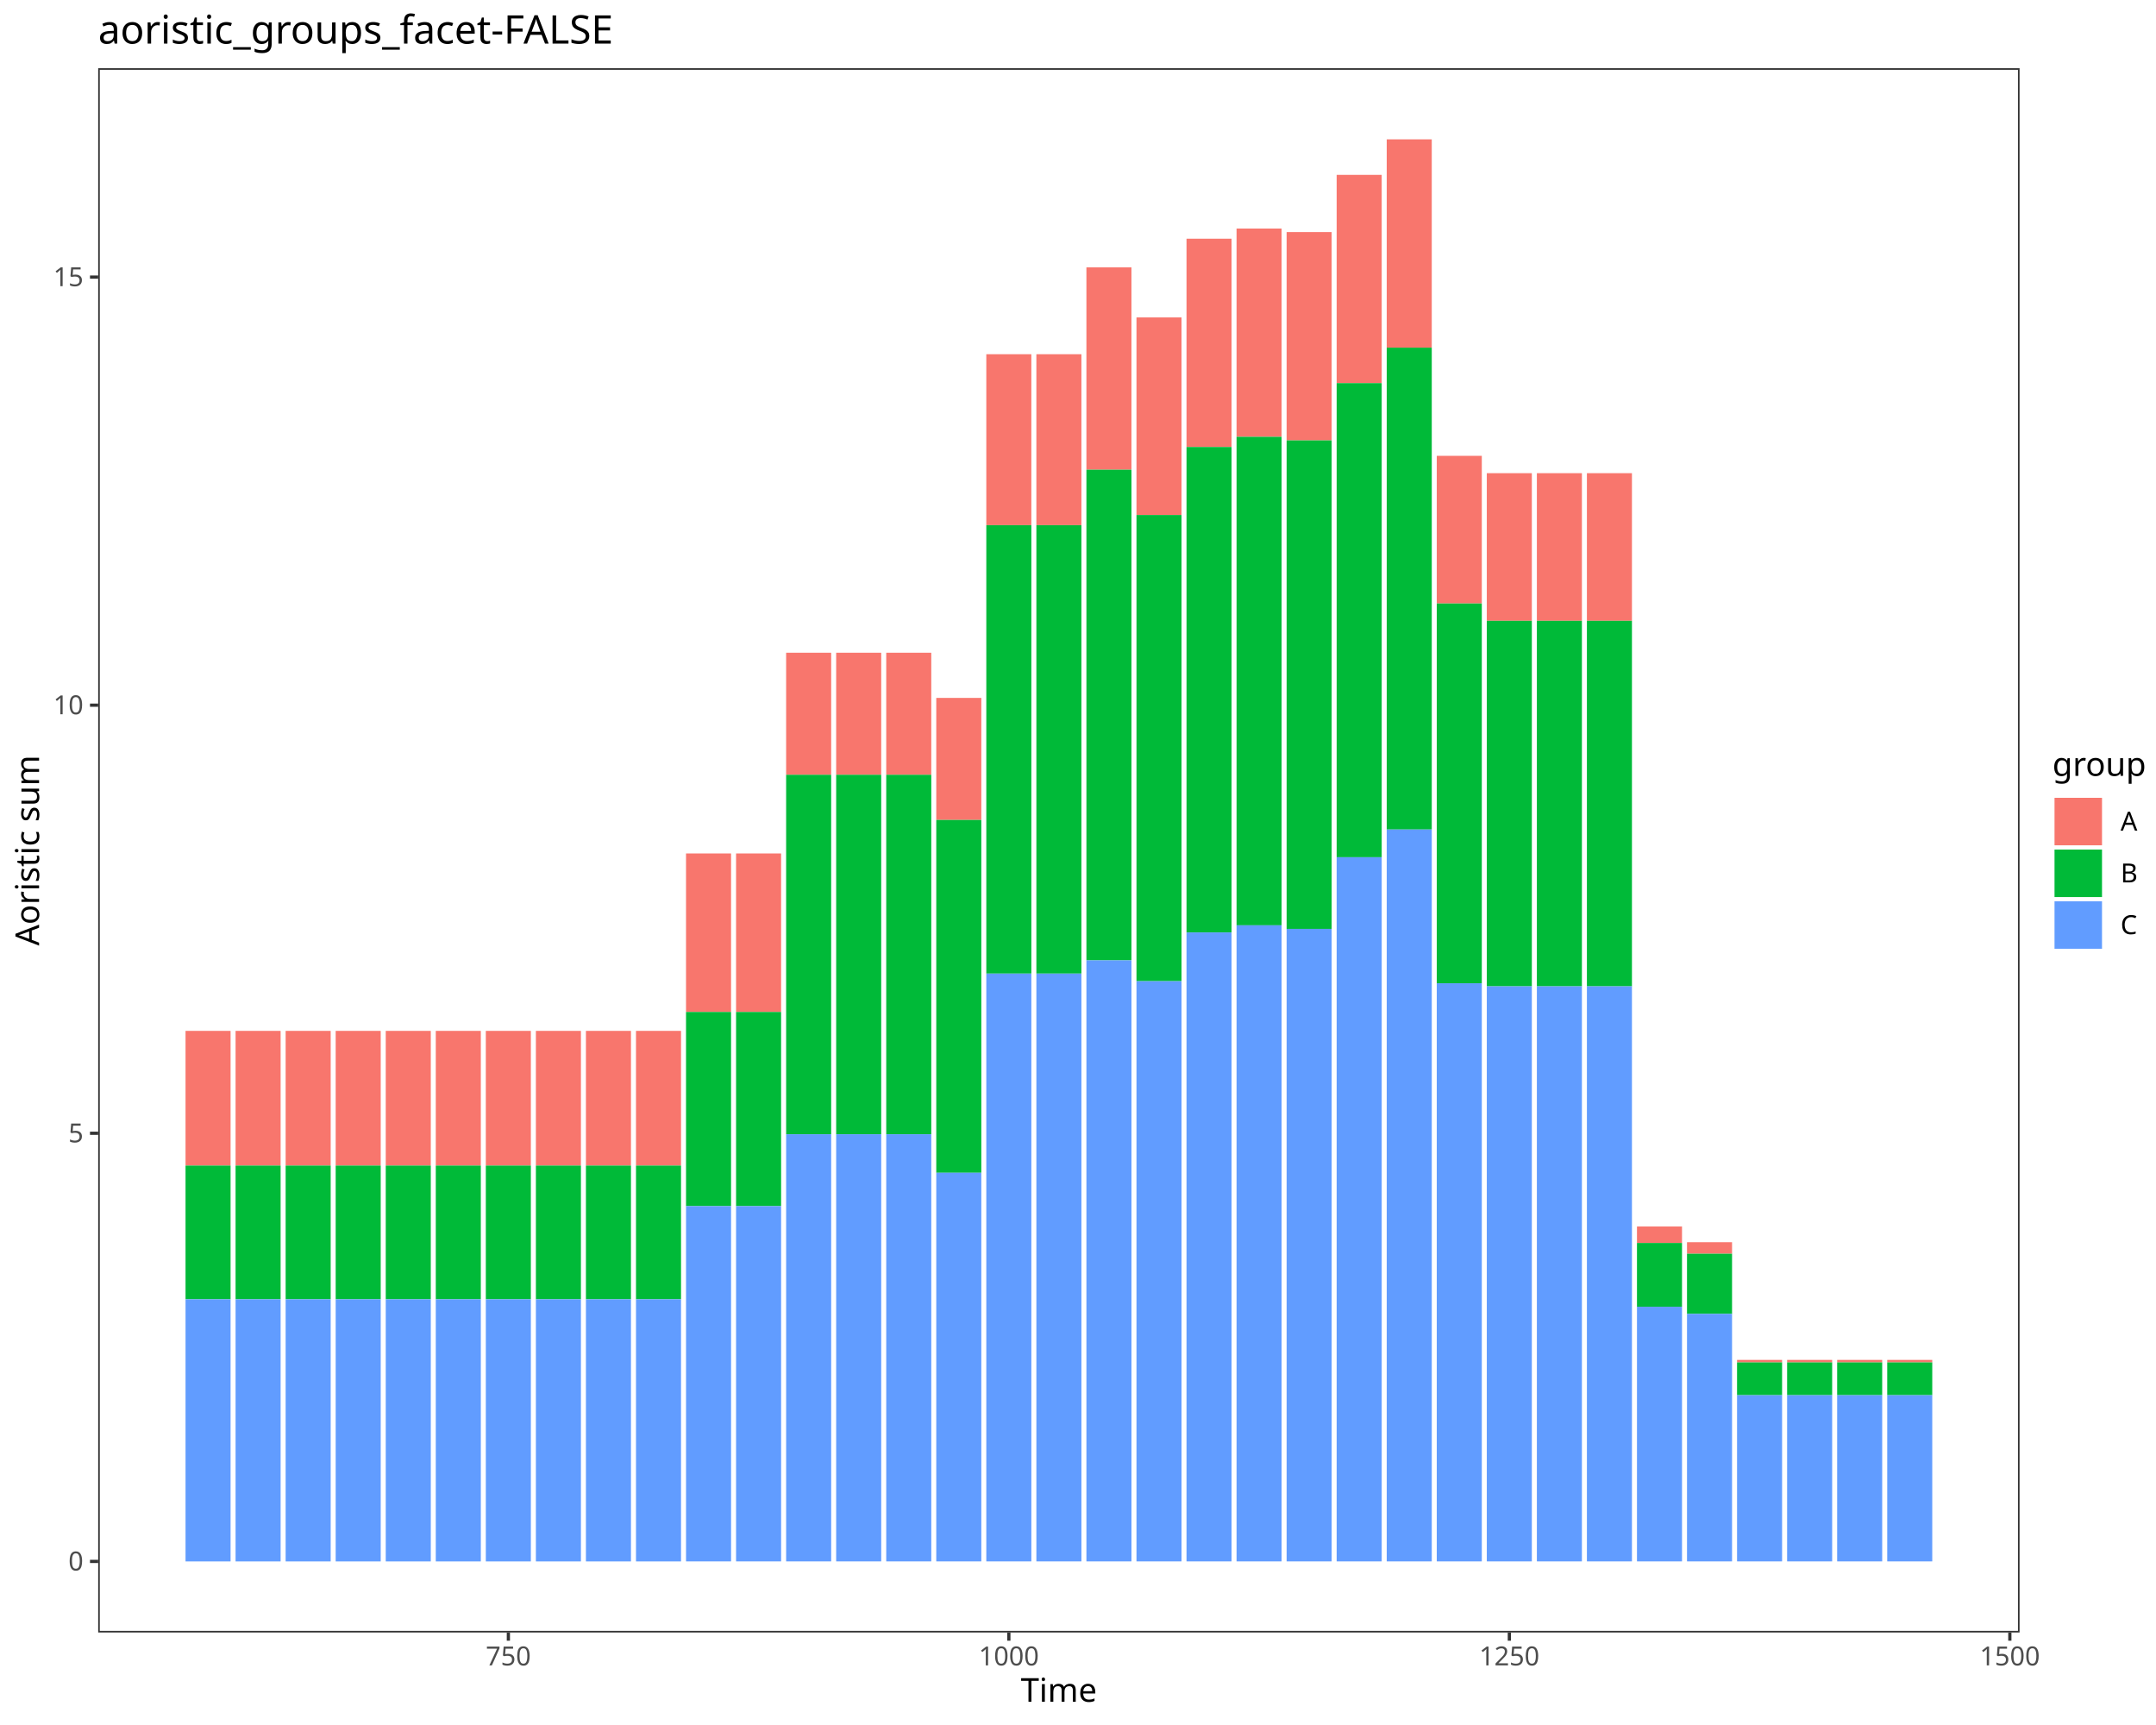
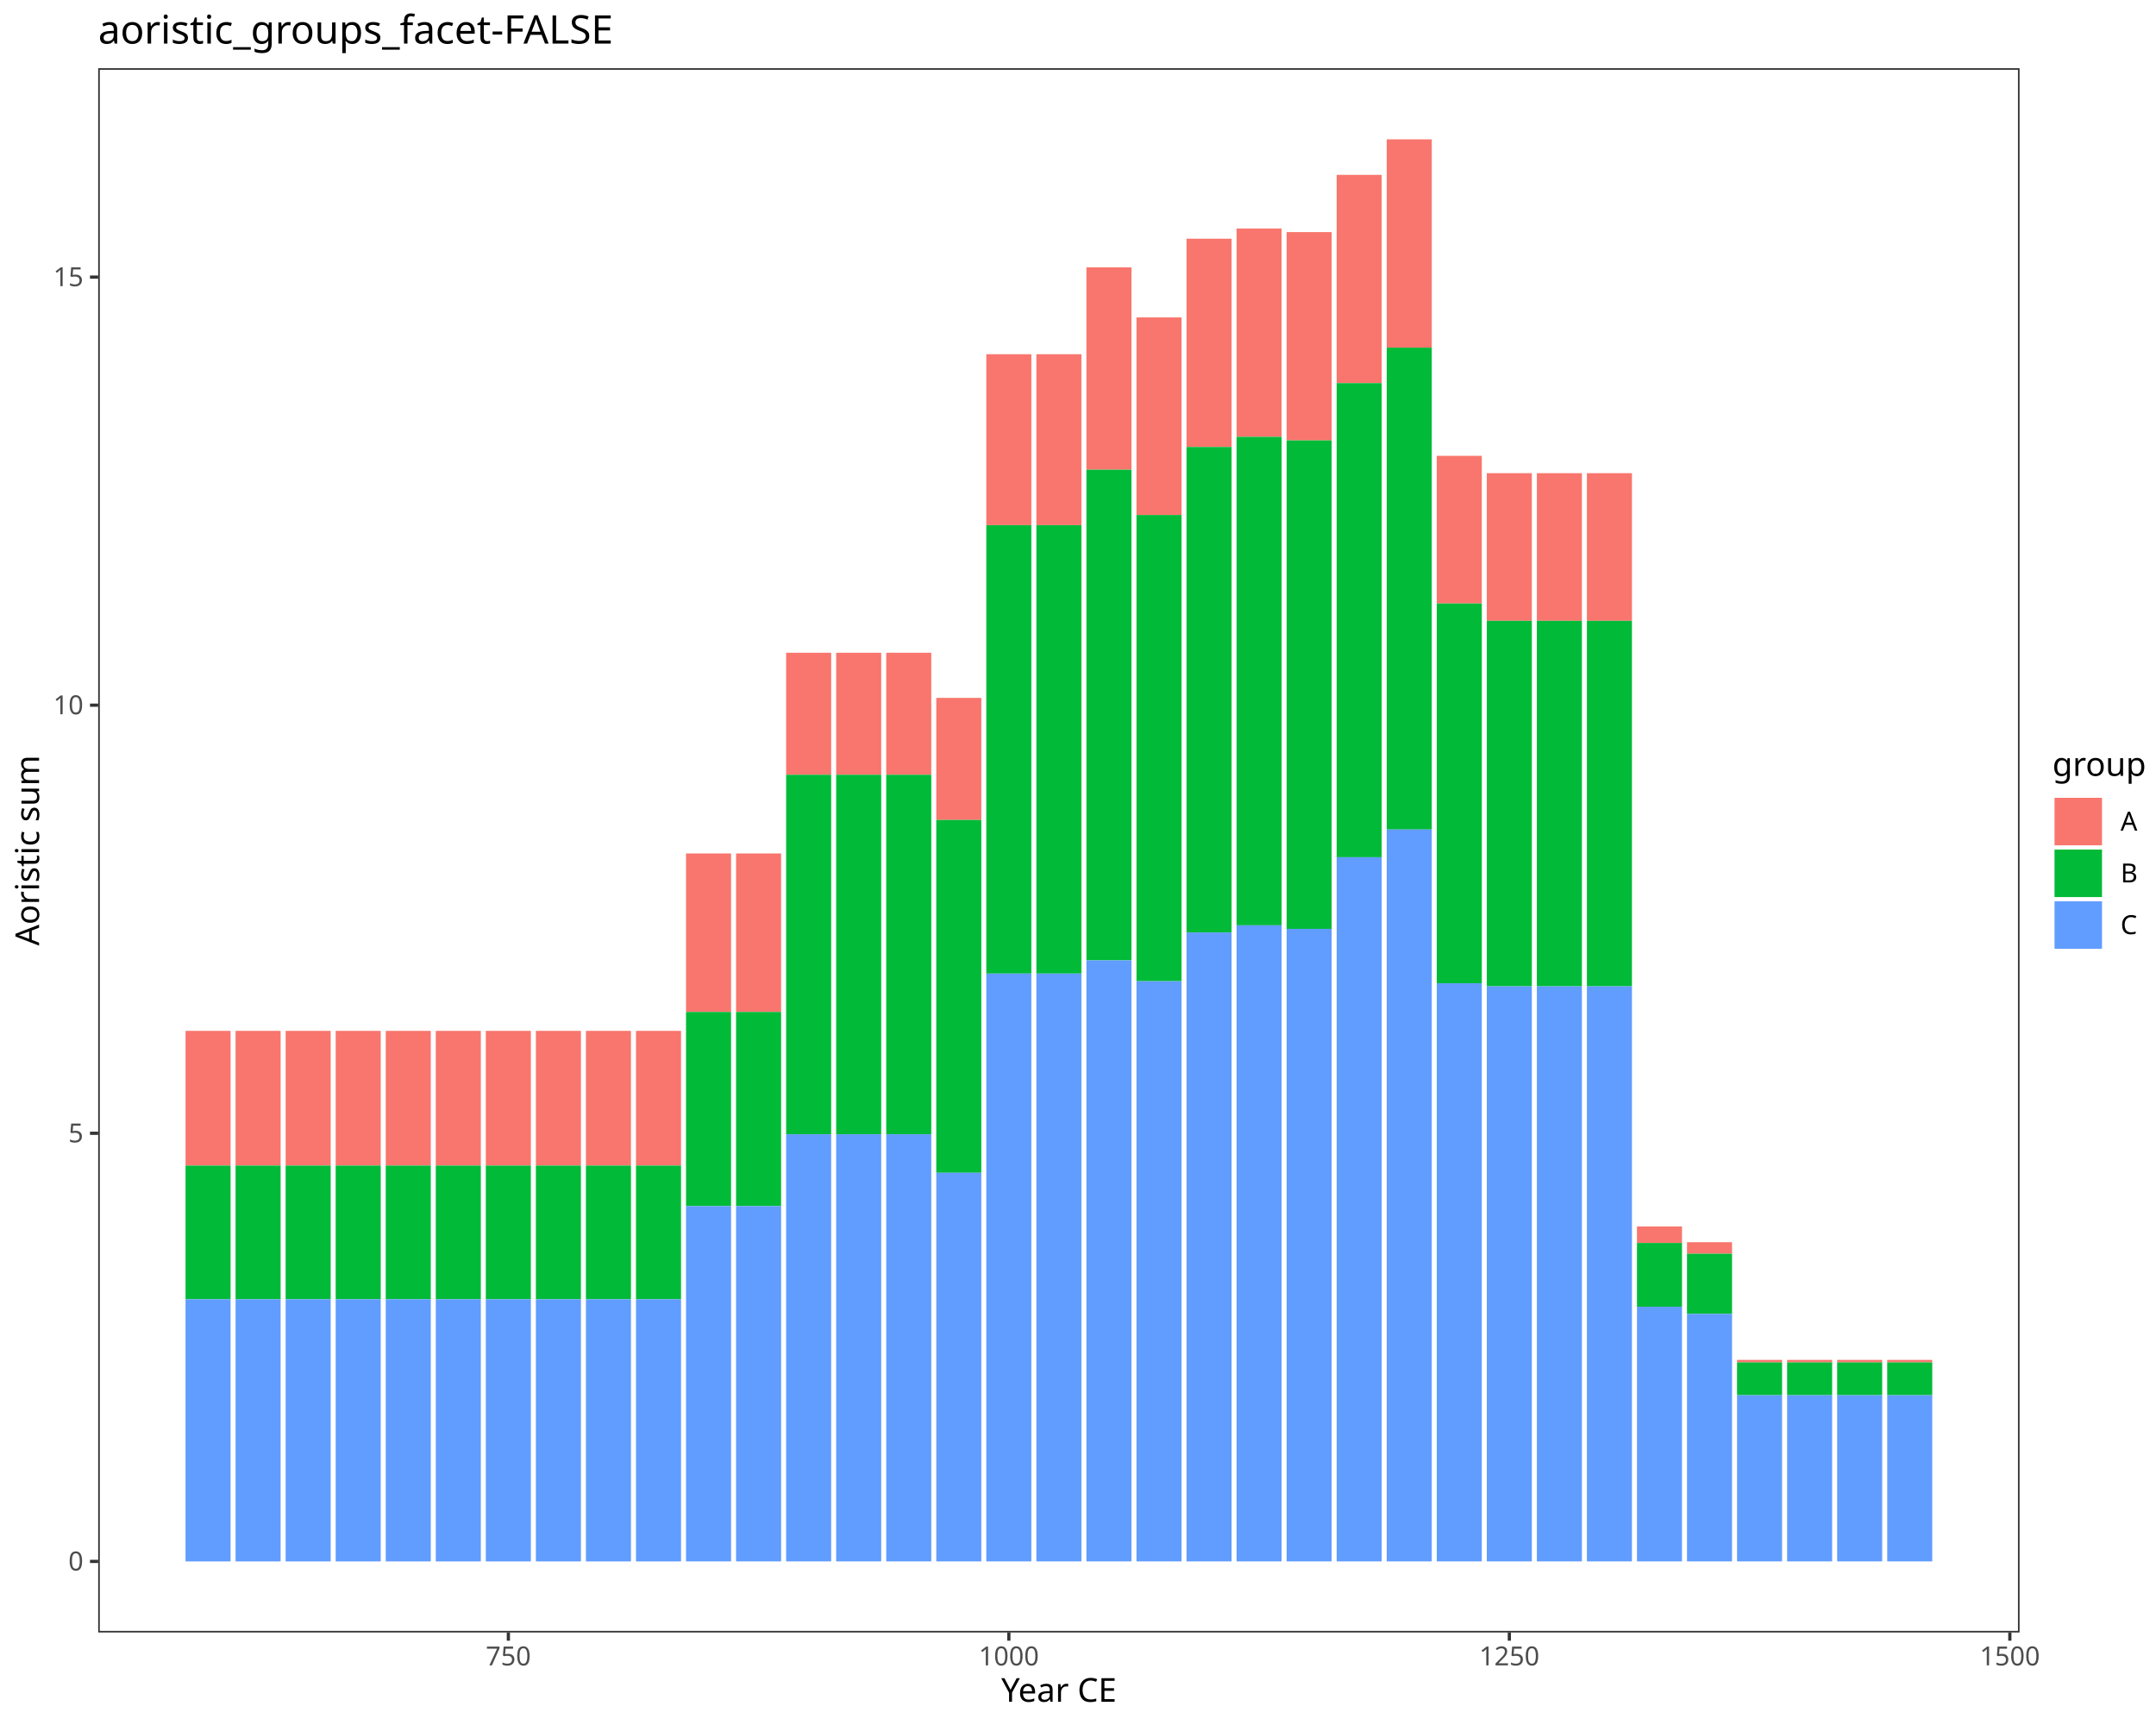
<svg xmlns="http://www.w3.org/2000/svg" class="svglite" data-engine-version="2.0" width="720.00pt" height="576.00pt" viewBox="0 0 720.00 576.00">
  <defs>
    <style type="text/css">
    .svglite line, .svglite polyline, .svglite polygon, .svglite path, .svglite rect, .svglite circle {
      fill: none;
      stroke: #000000;
      stroke-linecap: round;
      stroke-linejoin: round;
      stroke-miterlimit: 10.00;
    }
  </style>
  </defs>
  <rect width="100%" height="100%" style="stroke: none; fill: #FFFFFF;" />
  <defs>
    <clipPath id="cpMC4wMHw3MjAuMDB8MC4wMHw1NzYuMDA=">
      <rect x="0.00" y="0.00" width="720.00" height="576.00" />
    </clipPath>
  </defs>
  <g clip-path="url(#cpMC4wMHw3MjAuMDB8MC4wMHw1NzYuMDA=)">
    <rect x="0.00" y="0.00" width="720.00" height="576.00" style="stroke-width: 1.07; stroke: #FFFFFF; fill: #FFFFFF;" />
  </g>
  <defs>
    <clipPath id="cpMzIuNzl8Njc0LjQ1fDIyLjc4fDU0NS4xMQ==">
      <rect x="32.79" y="22.78" width="641.65" height="522.33" />
    </clipPath>
  </defs>
  <g clip-path="url(#cpMzIuNzl8Njc0LjQ1fDIyLjc4fDU0NS4xMQ==)">
    <rect x="32.79" y="22.78" width="641.65" height="522.33" style="stroke-width: 1.07; stroke: none; fill: #FFFFFF;" />
    <rect x="61.96" y="344.22" width="15.04" height="44.98" style="stroke-width: 1.07; stroke: none; stroke-linecap: square; stroke-linejoin: miter; fill: #F8766D;" />
    <rect x="78.67" y="344.22" width="15.04" height="44.98" style="stroke-width: 1.07; stroke: none; stroke-linecap: square; stroke-linejoin: miter; fill: #F8766D;" />
    <rect x="95.39" y="344.22" width="15.04" height="44.98" style="stroke-width: 1.07; stroke: none; stroke-linecap: square; stroke-linejoin: miter; fill: #F8766D;" />
    <rect x="112.10" y="344.22" width="15.04" height="44.98" style="stroke-width: 1.07; stroke: none; stroke-linecap: square; stroke-linejoin: miter; fill: #F8766D;" />
    <rect x="128.82" y="344.22" width="15.04" height="44.98" style="stroke-width: 1.07; stroke: none; stroke-linecap: square; stroke-linejoin: miter; fill: #F8766D;" />
    <rect x="145.53" y="344.22" width="15.04" height="44.98" style="stroke-width: 1.07; stroke: none; stroke-linecap: square; stroke-linejoin: miter; fill: #F8766D;" />
    <rect x="162.24" y="344.22" width="15.04" height="44.98" style="stroke-width: 1.07; stroke: none; stroke-linecap: square; stroke-linejoin: miter; fill: #F8766D;" />
    <rect x="178.96" y="344.22" width="15.04" height="44.98" style="stroke-width: 1.07; stroke: none; stroke-linecap: square; stroke-linejoin: miter; fill: #F8766D;" />
    <rect x="195.67" y="344.22" width="15.04" height="44.98" style="stroke-width: 1.07; stroke: none; stroke-linecap: square; stroke-linejoin: miter; fill: #F8766D;" />
    <rect x="212.39" y="344.22" width="15.04" height="44.98" style="stroke-width: 1.07; stroke: none; stroke-linecap: square; stroke-linejoin: miter; fill: #F8766D;" />
    <rect x="229.10" y="284.98" width="15.04" height="52.93" style="stroke-width: 1.07; stroke: none; stroke-linecap: square; stroke-linejoin: miter; fill: #F8766D;" />
    <rect x="245.81" y="284.98" width="15.04" height="52.93" style="stroke-width: 1.07; stroke: none; stroke-linecap: square; stroke-linejoin: miter; fill: #F8766D;" />
    <rect x="262.53" y="217.96" width="15.04" height="40.75" style="stroke-width: 1.07; stroke: none; stroke-linecap: square; stroke-linejoin: miter; fill: #F8766D;" />
    <rect x="279.24" y="217.96" width="15.04" height="40.75" style="stroke-width: 1.07; stroke: none; stroke-linecap: square; stroke-linejoin: miter; fill: #F8766D;" />
    <rect x="295.96" y="217.96" width="15.04" height="40.75" style="stroke-width: 1.07; stroke: none; stroke-linecap: square; stroke-linejoin: miter; fill: #F8766D;" />
    <rect x="312.67" y="233.04" width="15.04" height="40.75" style="stroke-width: 1.07; stroke: none; stroke-linecap: square; stroke-linejoin: miter; fill: #F8766D;" />
    <rect x="329.38" y="118.28" width="15.04" height="57.08" style="stroke-width: 1.07; stroke: none; stroke-linecap: square; stroke-linejoin: miter; fill: #F8766D;" />
    <rect x="346.10" y="118.28" width="15.04" height="57.08" style="stroke-width: 1.07; stroke: none; stroke-linecap: square; stroke-linejoin: miter; fill: #F8766D;" />
    <rect x="362.81" y="89.27" width="15.04" height="67.57" style="stroke-width: 1.07; stroke: none; stroke-linecap: square; stroke-linejoin: miter; fill: #F8766D;" />
    <rect x="379.53" y="105.99" width="15.04" height="65.98" style="stroke-width: 1.07; stroke: none; stroke-linecap: square; stroke-linejoin: miter; fill: #F8766D;" />
    <rect x="396.24" y="79.71" width="15.04" height="69.55" style="stroke-width: 1.07; stroke: none; stroke-linecap: square; stroke-linejoin: miter; fill: #F8766D;" />
    <rect x="412.95" y="76.31" width="15.04" height="69.55" style="stroke-width: 1.07; stroke: none; stroke-linecap: square; stroke-linejoin: miter; fill: #F8766D;" />
    <rect x="429.67" y="77.50" width="15.04" height="69.55" style="stroke-width: 1.07; stroke: none; stroke-linecap: square; stroke-linejoin: miter; fill: #F8766D;" />
    <rect x="446.38" y="58.39" width="15.04" height="69.55" style="stroke-width: 1.07; stroke: none; stroke-linecap: square; stroke-linejoin: miter; fill: #F8766D;" />
    <rect x="463.10" y="46.53" width="15.04" height="69.55" style="stroke-width: 1.07; stroke: none; stroke-linecap: square; stroke-linejoin: miter; fill: #F8766D;" />
    <rect x="479.81" y="152.21" width="15.04" height="49.30" style="stroke-width: 1.07; stroke: none; stroke-linecap: square; stroke-linejoin: miter; fill: #F8766D;" />
    <rect x="496.52" y="158.00" width="15.04" height="49.30" style="stroke-width: 1.07; stroke: none; stroke-linecap: square; stroke-linejoin: miter; fill: #F8766D;" />
    <rect x="513.24" y="158.00" width="15.04" height="49.30" style="stroke-width: 1.07; stroke: none; stroke-linecap: square; stroke-linejoin: miter; fill: #F8766D;" />
    <rect x="529.95" y="158.00" width="15.04" height="49.30" style="stroke-width: 1.07; stroke: none; stroke-linecap: square; stroke-linejoin: miter; fill: #F8766D;" />
    <rect x="546.67" y="409.54" width="15.04" height="5.52" style="stroke-width: 1.07; stroke: none; stroke-linecap: square; stroke-linejoin: miter; fill: #F8766D;" />
    <rect x="563.38" y="414.79" width="15.04" height="3.84" style="stroke-width: 1.07; stroke: none; stroke-linecap: square; stroke-linejoin: miter; fill: #F8766D;" />
    <rect x="580.09" y="454.08" width="15.04" height="0.84" style="stroke-width: 1.07; stroke: none; stroke-linecap: square; stroke-linejoin: miter; fill: #F8766D;" />
    <rect x="596.81" y="454.08" width="15.04" height="0.84" style="stroke-width: 1.07; stroke: none; stroke-linecap: square; stroke-linejoin: miter; fill: #F8766D;" />
    <rect x="613.52" y="454.08" width="15.04" height="0.84" style="stroke-width: 1.07; stroke: none; stroke-linecap: square; stroke-linejoin: miter; fill: #F8766D;" />
    <rect x="630.24" y="454.08" width="15.04" height="0.84" style="stroke-width: 1.07; stroke: none; stroke-linecap: square; stroke-linejoin: miter; fill: #F8766D;" />
    <rect x="61.96" y="389.20" width="15.04" height="44.63" style="stroke-width: 1.07; stroke: none; stroke-linecap: square; stroke-linejoin: miter; fill: #00BA38;" />
    <rect x="78.67" y="389.20" width="15.04" height="44.63" style="stroke-width: 1.07; stroke: none; stroke-linecap: square; stroke-linejoin: miter; fill: #00BA38;" />
    <rect x="95.39" y="389.20" width="15.04" height="44.63" style="stroke-width: 1.07; stroke: none; stroke-linecap: square; stroke-linejoin: miter; fill: #00BA38;" />
    <rect x="112.10" y="389.20" width="15.04" height="44.63" style="stroke-width: 1.07; stroke: none; stroke-linecap: square; stroke-linejoin: miter; fill: #00BA38;" />
    <rect x="128.82" y="389.20" width="15.04" height="44.63" style="stroke-width: 1.07; stroke: none; stroke-linecap: square; stroke-linejoin: miter; fill: #00BA38;" />
    <rect x="145.53" y="389.20" width="15.04" height="44.63" style="stroke-width: 1.07; stroke: none; stroke-linecap: square; stroke-linejoin: miter; fill: #00BA38;" />
    <rect x="162.24" y="389.20" width="15.04" height="44.63" style="stroke-width: 1.07; stroke: none; stroke-linecap: square; stroke-linejoin: miter; fill: #00BA38;" />
    <rect x="178.96" y="389.20" width="15.04" height="44.63" style="stroke-width: 1.07; stroke: none; stroke-linecap: square; stroke-linejoin: miter; fill: #00BA38;" />
    <rect x="195.67" y="389.20" width="15.04" height="44.63" style="stroke-width: 1.07; stroke: none; stroke-linecap: square; stroke-linejoin: miter; fill: #00BA38;" />
    <rect x="212.39" y="389.20" width="15.04" height="44.63" style="stroke-width: 1.07; stroke: none; stroke-linecap: square; stroke-linejoin: miter; fill: #00BA38;" />
    <rect x="229.10" y="337.91" width="15.04" height="64.83" style="stroke-width: 1.07; stroke: none; stroke-linecap: square; stroke-linejoin: miter; fill: #00BA38;" />
    <rect x="245.81" y="337.91" width="15.04" height="64.83" style="stroke-width: 1.07; stroke: none; stroke-linecap: square; stroke-linejoin: miter; fill: #00BA38;" />
    <rect x="262.53" y="258.71" width="15.04" height="120.03" style="stroke-width: 1.07; stroke: none; stroke-linecap: square; stroke-linejoin: miter; fill: #00BA38;" />
    <rect x="279.24" y="258.71" width="15.04" height="120.03" style="stroke-width: 1.07; stroke: none; stroke-linecap: square; stroke-linejoin: miter; fill: #00BA38;" />
    <rect x="295.96" y="258.71" width="15.04" height="120.03" style="stroke-width: 1.07; stroke: none; stroke-linecap: square; stroke-linejoin: miter; fill: #00BA38;" />
    <rect x="312.67" y="273.79" width="15.04" height="117.82" style="stroke-width: 1.07; stroke: none; stroke-linecap: square; stroke-linejoin: miter; fill: #00BA38;" />
    <rect x="329.38" y="175.36" width="15.04" height="149.73" style="stroke-width: 1.07; stroke: none; stroke-linecap: square; stroke-linejoin: miter; fill: #00BA38;" />
    <rect x="346.10" y="175.36" width="15.04" height="149.73" style="stroke-width: 1.07; stroke: none; stroke-linecap: square; stroke-linejoin: miter; fill: #00BA38;" />
    <rect x="362.81" y="156.84" width="15.04" height="163.84" style="stroke-width: 1.07; stroke: none; stroke-linecap: square; stroke-linejoin: miter; fill: #00BA38;" />
    <rect x="379.53" y="171.97" width="15.04" height="155.67" style="stroke-width: 1.07; stroke: none; stroke-linecap: square; stroke-linejoin: miter; fill: #00BA38;" />
    <rect x="396.24" y="149.26" width="15.04" height="162.10" style="stroke-width: 1.07; stroke: none; stroke-linecap: square; stroke-linejoin: miter; fill: #00BA38;" />
    <rect x="412.95" y="145.86" width="15.04" height="163.12" style="stroke-width: 1.07; stroke: none; stroke-linecap: square; stroke-linejoin: miter; fill: #00BA38;" />
    <rect x="429.67" y="147.05" width="15.04" height="163.12" style="stroke-width: 1.07; stroke: none; stroke-linecap: square; stroke-linejoin: miter; fill: #00BA38;" />
    <rect x="446.38" y="127.94" width="15.04" height="158.30" style="stroke-width: 1.07; stroke: none; stroke-linecap: square; stroke-linejoin: miter; fill: #00BA38;" />
    <rect x="463.10" y="116.08" width="15.04" height="160.90" style="stroke-width: 1.07; stroke: none; stroke-linecap: square; stroke-linejoin: miter; fill: #00BA38;" />
    <rect x="479.81" y="201.51" width="15.04" height="126.81" style="stroke-width: 1.07; stroke: none; stroke-linecap: square; stroke-linejoin: miter; fill: #00BA38;" />
    <rect x="496.52" y="207.30" width="15.04" height="122.05" style="stroke-width: 1.07; stroke: none; stroke-linecap: square; stroke-linejoin: miter; fill: #00BA38;" />
    <rect x="513.24" y="207.30" width="15.04" height="122.05" style="stroke-width: 1.07; stroke: none; stroke-linecap: square; stroke-linejoin: miter; fill: #00BA38;" />
    <rect x="529.95" y="207.30" width="15.04" height="122.05" style="stroke-width: 1.07; stroke: none; stroke-linecap: square; stroke-linejoin: miter; fill: #00BA38;" />
    <rect x="546.67" y="415.05" width="15.04" height="21.28" style="stroke-width: 1.07; stroke: none; stroke-linecap: square; stroke-linejoin: miter; fill: #00BA38;" />
    <rect x="563.38" y="418.63" width="15.04" height="20.09" style="stroke-width: 1.07; stroke: none; stroke-linecap: square; stroke-linejoin: miter; fill: #00BA38;" />
    <rect x="580.09" y="454.92" width="15.04" height="10.95" style="stroke-width: 1.07; stroke: none; stroke-linecap: square; stroke-linejoin: miter; fill: #00BA38;" />
    <rect x="596.81" y="454.92" width="15.04" height="10.95" style="stroke-width: 1.07; stroke: none; stroke-linecap: square; stroke-linejoin: miter; fill: #00BA38;" />
    <rect x="613.52" y="454.92" width="15.04" height="10.95" style="stroke-width: 1.07; stroke: none; stroke-linecap: square; stroke-linejoin: miter; fill: #00BA38;" />
    <rect x="630.24" y="454.92" width="15.04" height="10.95" style="stroke-width: 1.07; stroke: none; stroke-linecap: square; stroke-linejoin: miter; fill: #00BA38;" />
    <rect x="61.96" y="433.84" width="15.04" height="87.54" style="stroke-width: 1.07; stroke: none; stroke-linecap: square; stroke-linejoin: miter; fill: #619CFF;" />
    <rect x="78.67" y="433.84" width="15.04" height="87.54" style="stroke-width: 1.07; stroke: none; stroke-linecap: square; stroke-linejoin: miter; fill: #619CFF;" />
    <rect x="95.39" y="433.84" width="15.04" height="87.54" style="stroke-width: 1.07; stroke: none; stroke-linecap: square; stroke-linejoin: miter; fill: #619CFF;" />
    <rect x="112.10" y="433.84" width="15.04" height="87.54" style="stroke-width: 1.07; stroke: none; stroke-linecap: square; stroke-linejoin: miter; fill: #619CFF;" />
    <rect x="128.82" y="433.84" width="15.04" height="87.54" style="stroke-width: 1.07; stroke: none; stroke-linecap: square; stroke-linejoin: miter; fill: #619CFF;" />
    <rect x="145.53" y="433.84" width="15.04" height="87.54" style="stroke-width: 1.07; stroke: none; stroke-linecap: square; stroke-linejoin: miter; fill: #619CFF;" />
    <rect x="162.24" y="433.84" width="15.04" height="87.54" style="stroke-width: 1.07; stroke: none; stroke-linecap: square; stroke-linejoin: miter; fill: #619CFF;" />
    <rect x="178.96" y="433.84" width="15.04" height="87.54" style="stroke-width: 1.07; stroke: none; stroke-linecap: square; stroke-linejoin: miter; fill: #619CFF;" />
    <rect x="195.67" y="433.84" width="15.04" height="87.54" style="stroke-width: 1.07; stroke: none; stroke-linecap: square; stroke-linejoin: miter; fill: #619CFF;" />
    <rect x="212.39" y="433.84" width="15.04" height="87.54" style="stroke-width: 1.07; stroke: none; stroke-linecap: square; stroke-linejoin: miter; fill: #619CFF;" />
    <rect x="229.10" y="402.74" width="15.04" height="118.63" style="stroke-width: 1.07; stroke: none; stroke-linecap: square; stroke-linejoin: miter; fill: #619CFF;" />
    <rect x="245.81" y="402.74" width="15.04" height="118.63" style="stroke-width: 1.07; stroke: none; stroke-linecap: square; stroke-linejoin: miter; fill: #619CFF;" />
    <rect x="262.53" y="378.74" width="15.04" height="142.63" style="stroke-width: 1.07; stroke: none; stroke-linecap: square; stroke-linejoin: miter; fill: #619CFF;" />
    <rect x="279.24" y="378.74" width="15.04" height="142.63" style="stroke-width: 1.07; stroke: none; stroke-linecap: square; stroke-linejoin: miter; fill: #619CFF;" />
    <rect x="295.96" y="378.74" width="15.04" height="142.63" style="stroke-width: 1.07; stroke: none; stroke-linecap: square; stroke-linejoin: miter; fill: #619CFF;" />
    <rect x="312.67" y="391.60" width="15.04" height="129.77" style="stroke-width: 1.07; stroke: none; stroke-linecap: square; stroke-linejoin: miter; fill: #619CFF;" />
    <rect x="329.38" y="325.10" width="15.04" height="196.27" style="stroke-width: 1.07; stroke: none; stroke-linecap: square; stroke-linejoin: miter; fill: #619CFF;" />
    <rect x="346.10" y="325.10" width="15.04" height="196.27" style="stroke-width: 1.07; stroke: none; stroke-linecap: square; stroke-linejoin: miter; fill: #619CFF;" />
    <rect x="362.81" y="320.67" width="15.04" height="200.70" style="stroke-width: 1.07; stroke: none; stroke-linecap: square; stroke-linejoin: miter; fill: #619CFF;" />
    <rect x="379.53" y="327.64" width="15.04" height="193.73" style="stroke-width: 1.07; stroke: none; stroke-linecap: square; stroke-linejoin: miter; fill: #619CFF;" />
    <rect x="396.24" y="311.36" width="15.04" height="210.01" style="stroke-width: 1.07; stroke: none; stroke-linecap: square; stroke-linejoin: miter; fill: #619CFF;" />
    <rect x="412.95" y="308.97" width="15.04" height="212.40" style="stroke-width: 1.07; stroke: none; stroke-linecap: square; stroke-linejoin: miter; fill: #619CFF;" />
    <rect x="429.67" y="310.16" width="15.04" height="211.21" style="stroke-width: 1.07; stroke: none; stroke-linecap: square; stroke-linejoin: miter; fill: #619CFF;" />
    <rect x="446.38" y="286.24" width="15.04" height="235.13" style="stroke-width: 1.07; stroke: none; stroke-linecap: square; stroke-linejoin: miter; fill: #619CFF;" />
    <rect x="463.10" y="276.98" width="15.04" height="244.39" style="stroke-width: 1.07; stroke: none; stroke-linecap: square; stroke-linejoin: miter; fill: #619CFF;" />
    <rect x="479.81" y="328.33" width="15.04" height="193.04" style="stroke-width: 1.07; stroke: none; stroke-linecap: square; stroke-linejoin: miter; fill: #619CFF;" />
    <rect x="496.52" y="329.35" width="15.04" height="192.02" style="stroke-width: 1.07; stroke: none; stroke-linecap: square; stroke-linejoin: miter; fill: #619CFF;" />
    <rect x="513.24" y="329.35" width="15.04" height="192.02" style="stroke-width: 1.07; stroke: none; stroke-linecap: square; stroke-linejoin: miter; fill: #619CFF;" />
    <rect x="529.95" y="329.35" width="15.04" height="192.02" style="stroke-width: 1.07; stroke: none; stroke-linecap: square; stroke-linejoin: miter; fill: #619CFF;" />
    <rect x="546.67" y="436.33" width="15.04" height="85.04" style="stroke-width: 1.07; stroke: none; stroke-linecap: square; stroke-linejoin: miter; fill: #619CFF;" />
    <rect x="563.38" y="438.71" width="15.04" height="82.66" style="stroke-width: 1.07; stroke: none; stroke-linecap: square; stroke-linejoin: miter; fill: #619CFF;" />
    <rect x="580.09" y="465.88" width="15.04" height="55.49" style="stroke-width: 1.07; stroke: none; stroke-linecap: square; stroke-linejoin: miter; fill: #619CFF;" />
    <rect x="596.81" y="465.88" width="15.04" height="55.49" style="stroke-width: 1.07; stroke: none; stroke-linecap: square; stroke-linejoin: miter; fill: #619CFF;" />
    <rect x="613.52" y="465.88" width="15.04" height="55.49" style="stroke-width: 1.07; stroke: none; stroke-linecap: square; stroke-linejoin: miter; fill: #619CFF;" />
    <rect x="630.24" y="465.88" width="15.04" height="55.49" style="stroke-width: 1.07; stroke: none; stroke-linecap: square; stroke-linejoin: miter; fill: #619CFF;" />
    <rect x="32.79" y="22.78" width="641.65" height="522.33" style="stroke-width: 1.07; stroke: #333333;" />
  </g>
  <g clip-path="url(#cpMC4wMHw3MjAuMDB8MC4wMHw1NzYuMDA=)">
    <text x="27.86" y="524.40" text-anchor="end" style="font-size: 8.80px; fill: #4D4D4D; font-family: sans;" textLength="4.89px" lengthAdjust="spacingAndGlyphs">0</text>
    <text x="27.86" y="381.45" text-anchor="end" style="font-size: 8.80px; fill: #4D4D4D; font-family: sans;" textLength="4.89px" lengthAdjust="spacingAndGlyphs">5</text>
    <text x="27.86" y="238.50" text-anchor="end" style="font-size: 8.80px; fill: #4D4D4D; font-family: sans;" textLength="9.79px" lengthAdjust="spacingAndGlyphs">10</text>
    <text x="27.86" y="95.55" text-anchor="end" style="font-size: 8.80px; fill: #4D4D4D; font-family: sans;" textLength="9.79px" lengthAdjust="spacingAndGlyphs">15</text>
    <polyline points="30.05,521.37 32.79,521.37 " style="stroke-width: 1.07; stroke: #333333; stroke-linecap: butt;" />
    <polyline points="30.05,378.42 32.79,378.42 " style="stroke-width: 1.07; stroke: #333333; stroke-linecap: butt;" />
    <polyline points="30.05,235.47 32.79,235.47 " style="stroke-width: 1.07; stroke: #333333; stroke-linecap: butt;" />
    <polyline points="30.05,92.52 32.79,92.52 " style="stroke-width: 1.07; stroke: #333333; stroke-linecap: butt;" />
    <polyline points="169.77,547.85 169.77,545.11 " style="stroke-width: 1.07; stroke: #333333; stroke-linecap: butt;" />
    <polyline points="336.91,547.85 336.91,545.11 " style="stroke-width: 1.07; stroke: #333333; stroke-linecap: butt;" />
    <polyline points="504.05,547.85 504.05,545.11 " style="stroke-width: 1.07; stroke: #333333; stroke-linecap: butt;" />
    <polyline points="671.19,547.85 671.19,545.11 " style="stroke-width: 1.07; stroke: #333333; stroke-linecap: butt;" />
    <text x="169.77" y="556.10" text-anchor="middle" style="font-size: 8.80px; fill: #4D4D4D; font-family: sans;" textLength="14.68px" lengthAdjust="spacingAndGlyphs">750</text>
    <text x="336.91" y="556.10" text-anchor="middle" style="font-size: 8.80px; fill: #4D4D4D; font-family: sans;" textLength="19.58px" lengthAdjust="spacingAndGlyphs">1000</text>
    <text x="504.05" y="556.10" text-anchor="middle" style="font-size: 8.80px; fill: #4D4D4D; font-family: sans;" textLength="19.58px" lengthAdjust="spacingAndGlyphs">1250</text>
    <text x="671.19" y="556.10" text-anchor="middle" style="font-size: 8.80px; fill: #4D4D4D; font-family: sans;" textLength="19.58px" lengthAdjust="spacingAndGlyphs">1500</text>
-     <text x="353.62" y="568.24" text-anchor="middle" style="font-size: 11.00px; font-family: sans;" textLength="24.45px" lengthAdjust="spacingAndGlyphs">Time</text>
+     <text x="353.62" y="568.24" text-anchor="middle" style="font-size: 11.00px; font-family: sans;" textLength="41.58px" lengthAdjust="spacingAndGlyphs">Year CE</text>
    <text transform="translate(13.05,283.95) rotate(-90)" text-anchor="middle" style="font-size: 11.00px; font-family: sans;" textLength="59.91px" lengthAdjust="spacingAndGlyphs">Aoristic sum</text>
    <rect x="685.40" y="250.36" width="29.12" height="67.17" style="stroke-width: 1.07; stroke: none; fill: #FFFFFF;" />
    <text x="685.40" y="259.07" style="font-size: 11.00px; font-family: sans;" textLength="28.14px" lengthAdjust="spacingAndGlyphs">group</text>
    <rect x="685.40" y="265.69" width="17.28" height="17.28" style="stroke-width: 1.07; stroke: none; fill: #FFFFFF;" />
    <rect x="686.11" y="266.40" width="15.86" height="15.86" style="stroke-width: 1.07; stroke: none; stroke-linecap: square; stroke-linejoin: miter; fill: #F8766D;" />
    <rect x="685.40" y="282.97" width="17.28" height="17.28" style="stroke-width: 1.07; stroke: none; fill: #FFFFFF;" />
    <rect x="686.11" y="283.68" width="15.86" height="15.86" style="stroke-width: 1.07; stroke: none; stroke-linecap: square; stroke-linejoin: miter; fill: #00BA38;" />
    <rect x="685.40" y="300.25" width="17.28" height="17.28" style="stroke-width: 1.07; stroke: none; fill: #FFFFFF;" />
    <rect x="686.11" y="300.96" width="15.86" height="15.86" style="stroke-width: 1.07; stroke: none; stroke-linecap: square; stroke-linejoin: miter; fill: #619CFF;" />
    <text x="708.16" y="277.36" style="font-size: 8.80px; font-family: sans;" textLength="5.87px" lengthAdjust="spacingAndGlyphs">A</text>
    <text x="708.16" y="294.64" style="font-size: 8.80px; font-family: sans;" textLength="5.87px" lengthAdjust="spacingAndGlyphs">B</text>
    <text x="708.16" y="311.92" style="font-size: 8.80px; font-family: sans;" textLength="6.36px" lengthAdjust="spacingAndGlyphs">C</text>
    <text x="32.79" y="14.56" style="font-size: 13.20px; font-family: sans;" textLength="171.71px" lengthAdjust="spacingAndGlyphs">aoristic_groups_facet-FALSE</text>
  </g>
</svg>
